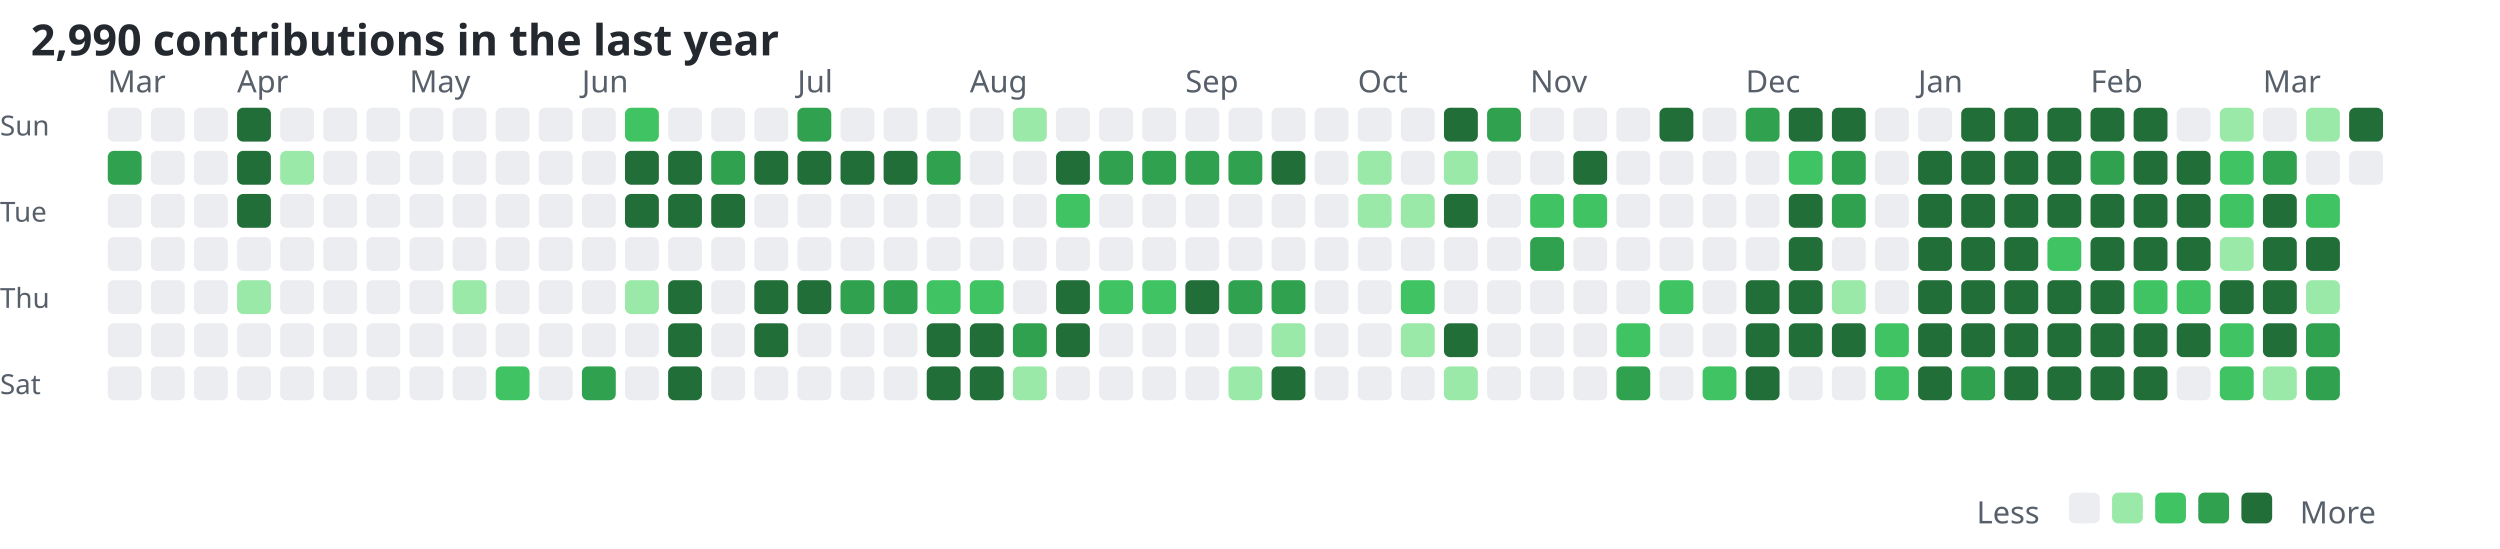
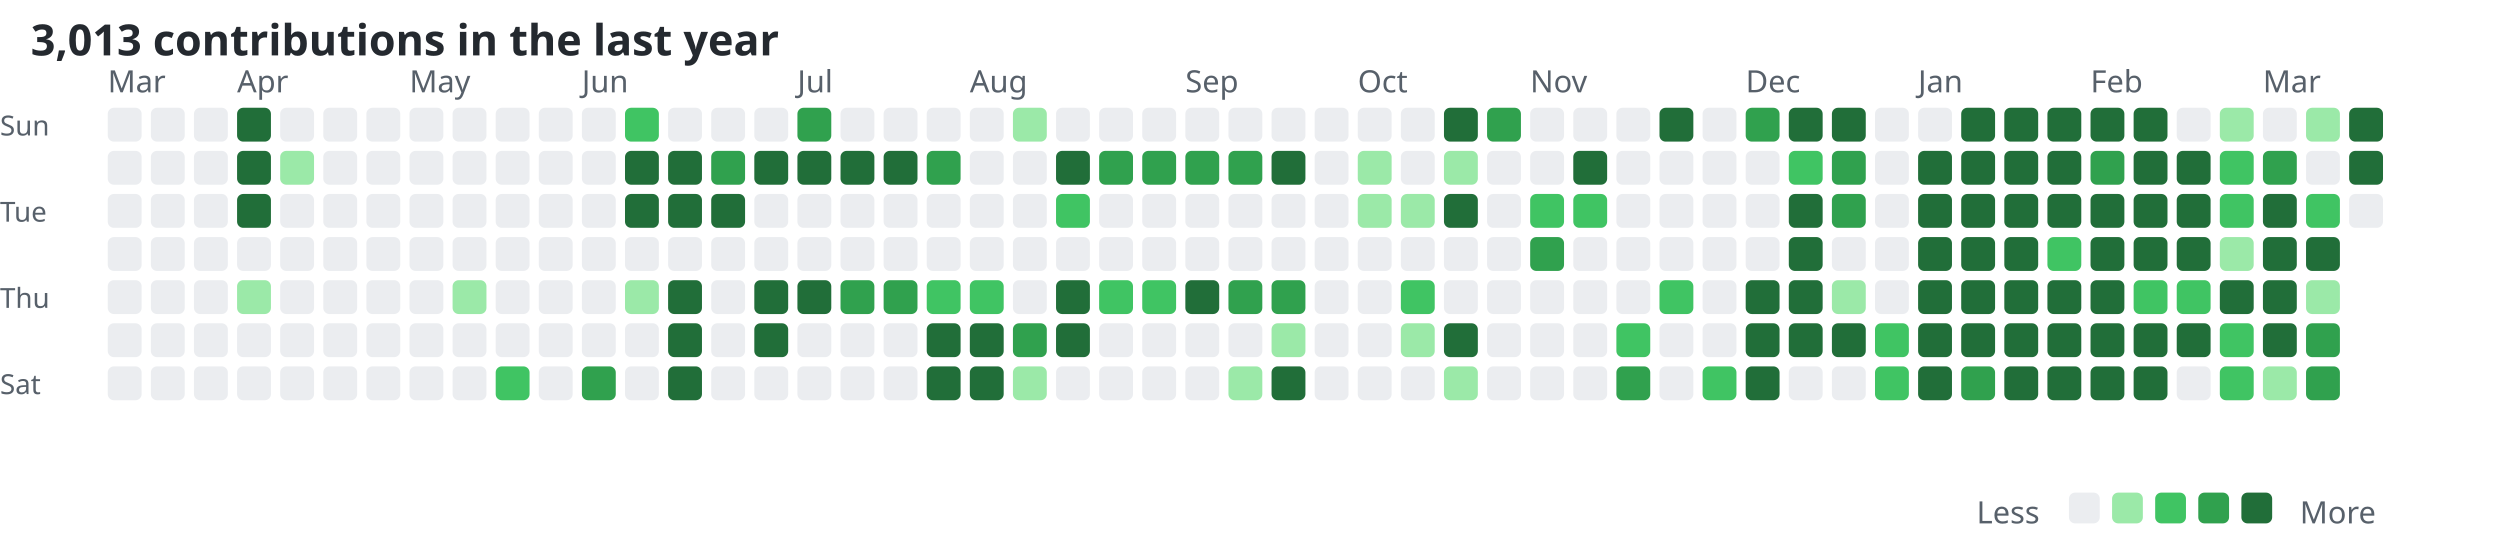
<svg xmlns="http://www.w3.org/2000/svg" width="812" height="178" viewBox="0 0 812 178">
  <style>
    .title { font: 600 14px 'Segoe UI', sans-serif; fill: #24292f; }
    .month { font: 400 10px 'Segoe UI', sans-serif; fill: #57606a; }
    .legend { font: 400 10px 'Segoe UI', sans-serif; fill: #57606a; }
    .day { font: 400 9px 'Segoe UI', sans-serif; fill: #57606a; }
  </style>
-   <text x="10" y="18" class="title">2,990 contributions in the last year</text>
+   <text x="10" y="18" class="title">3,013 contributions in the last year</text>
  <text x="35" y="30" class="month">Mar</text>
  <text x="77" y="30" class="month">Apr</text>
  <text x="133" y="30" class="month">May</text>
  <text x="189" y="30" class="month">Jun</text>
  <text x="259" y="30" class="month">Jul</text>
  <text x="315" y="30" class="month">Aug</text>
  <text x="385" y="30" class="month">Sep</text>
  <text x="441" y="30" class="month">Oct</text>
  <text x="497" y="30" class="month">Nov</text>
  <text x="567" y="30" class="month">Dec</text>
  <text x="623" y="30" class="month">Jan</text>
  <text x="679" y="30" class="month">Feb</text>
  <text x="735" y="30" class="month">Mar</text>
  <text x="0" y="44" class="day">Sun</text>
  <text x="0" y="72" class="day">Tue</text>
  <text x="0" y="100" class="day">Thu</text>
  <text x="0" y="128" class="day">Sat</text>
  <rect x="35" y="35" width="11" height="11" rx="2" ry="2" fill="#ebedf0" />
-   <rect x="35" y="49" width="11" height="11" rx="2" ry="2" fill="#30a14e" />
+   <rect x="35" y="49" width="11" height="11" rx="2" ry="2" fill="#ebedf0" />
  <rect x="35" y="63" width="11" height="11" rx="2" ry="2" fill="#ebedf0" />
  <rect x="35" y="77" width="11" height="11" rx="2" ry="2" fill="#ebedf0" />
  <rect x="35" y="91" width="11" height="11" rx="2" ry="2" fill="#ebedf0" />
  <rect x="35" y="105" width="11" height="11" rx="2" ry="2" fill="#ebedf0" />
  <rect x="35" y="119" width="11" height="11" rx="2" ry="2" fill="#ebedf0" />
  <rect x="49" y="35" width="11" height="11" rx="2" ry="2" fill="#ebedf0" />
  <rect x="49" y="49" width="11" height="11" rx="2" ry="2" fill="#ebedf0" />
  <rect x="49" y="63" width="11" height="11" rx="2" ry="2" fill="#ebedf0" />
  <rect x="49" y="77" width="11" height="11" rx="2" ry="2" fill="#ebedf0" />
  <rect x="49" y="91" width="11" height="11" rx="2" ry="2" fill="#ebedf0" />
  <rect x="49" y="105" width="11" height="11" rx="2" ry="2" fill="#ebedf0" />
  <rect x="49" y="119" width="11" height="11" rx="2" ry="2" fill="#ebedf0" />
  <rect x="63" y="35" width="11" height="11" rx="2" ry="2" fill="#ebedf0" />
  <rect x="63" y="49" width="11" height="11" rx="2" ry="2" fill="#ebedf0" />
  <rect x="63" y="63" width="11" height="11" rx="2" ry="2" fill="#ebedf0" />
  <rect x="63" y="77" width="11" height="11" rx="2" ry="2" fill="#ebedf0" />
  <rect x="63" y="91" width="11" height="11" rx="2" ry="2" fill="#ebedf0" />
  <rect x="63" y="105" width="11" height="11" rx="2" ry="2" fill="#ebedf0" />
  <rect x="63" y="119" width="11" height="11" rx="2" ry="2" fill="#ebedf0" />
  <rect x="77" y="35" width="11" height="11" rx="2" ry="2" fill="#216e39" />
  <rect x="77" y="49" width="11" height="11" rx="2" ry="2" fill="#216e39" />
  <rect x="77" y="63" width="11" height="11" rx="2" ry="2" fill="#216e39" />
  <rect x="77" y="77" width="11" height="11" rx="2" ry="2" fill="#ebedf0" />
  <rect x="77" y="91" width="11" height="11" rx="2" ry="2" fill="#9be9a8" />
  <rect x="77" y="105" width="11" height="11" rx="2" ry="2" fill="#ebedf0" />
  <rect x="77" y="119" width="11" height="11" rx="2" ry="2" fill="#ebedf0" />
  <rect x="91" y="35" width="11" height="11" rx="2" ry="2" fill="#ebedf0" />
  <rect x="91" y="49" width="11" height="11" rx="2" ry="2" fill="#9be9a8" />
  <rect x="91" y="63" width="11" height="11" rx="2" ry="2" fill="#ebedf0" />
  <rect x="91" y="77" width="11" height="11" rx="2" ry="2" fill="#ebedf0" />
  <rect x="91" y="91" width="11" height="11" rx="2" ry="2" fill="#ebedf0" />
  <rect x="91" y="105" width="11" height="11" rx="2" ry="2" fill="#ebedf0" />
  <rect x="91" y="119" width="11" height="11" rx="2" ry="2" fill="#ebedf0" />
  <rect x="105" y="35" width="11" height="11" rx="2" ry="2" fill="#ebedf0" />
  <rect x="105" y="49" width="11" height="11" rx="2" ry="2" fill="#ebedf0" />
  <rect x="105" y="63" width="11" height="11" rx="2" ry="2" fill="#ebedf0" />
  <rect x="105" y="77" width="11" height="11" rx="2" ry="2" fill="#ebedf0" />
  <rect x="105" y="91" width="11" height="11" rx="2" ry="2" fill="#ebedf0" />
  <rect x="105" y="105" width="11" height="11" rx="2" ry="2" fill="#ebedf0" />
  <rect x="105" y="119" width="11" height="11" rx="2" ry="2" fill="#ebedf0" />
  <rect x="119" y="35" width="11" height="11" rx="2" ry="2" fill="#ebedf0" />
  <rect x="119" y="49" width="11" height="11" rx="2" ry="2" fill="#ebedf0" />
  <rect x="119" y="63" width="11" height="11" rx="2" ry="2" fill="#ebedf0" />
  <rect x="119" y="77" width="11" height="11" rx="2" ry="2" fill="#ebedf0" />
  <rect x="119" y="91" width="11" height="11" rx="2" ry="2" fill="#ebedf0" />
  <rect x="119" y="105" width="11" height="11" rx="2" ry="2" fill="#ebedf0" />
  <rect x="119" y="119" width="11" height="11" rx="2" ry="2" fill="#ebedf0" />
  <rect x="133" y="35" width="11" height="11" rx="2" ry="2" fill="#ebedf0" />
  <rect x="133" y="49" width="11" height="11" rx="2" ry="2" fill="#ebedf0" />
  <rect x="133" y="63" width="11" height="11" rx="2" ry="2" fill="#ebedf0" />
  <rect x="133" y="77" width="11" height="11" rx="2" ry="2" fill="#ebedf0" />
  <rect x="133" y="91" width="11" height="11" rx="2" ry="2" fill="#ebedf0" />
  <rect x="133" y="105" width="11" height="11" rx="2" ry="2" fill="#ebedf0" />
  <rect x="133" y="119" width="11" height="11" rx="2" ry="2" fill="#ebedf0" />
  <rect x="147" y="35" width="11" height="11" rx="2" ry="2" fill="#ebedf0" />
  <rect x="147" y="49" width="11" height="11" rx="2" ry="2" fill="#ebedf0" />
  <rect x="147" y="63" width="11" height="11" rx="2" ry="2" fill="#ebedf0" />
  <rect x="147" y="77" width="11" height="11" rx="2" ry="2" fill="#ebedf0" />
  <rect x="147" y="91" width="11" height="11" rx="2" ry="2" fill="#9be9a8" />
  <rect x="147" y="105" width="11" height="11" rx="2" ry="2" fill="#ebedf0" />
  <rect x="147" y="119" width="11" height="11" rx="2" ry="2" fill="#ebedf0" />
  <rect x="161" y="35" width="11" height="11" rx="2" ry="2" fill="#ebedf0" />
  <rect x="161" y="49" width="11" height="11" rx="2" ry="2" fill="#ebedf0" />
  <rect x="161" y="63" width="11" height="11" rx="2" ry="2" fill="#ebedf0" />
  <rect x="161" y="77" width="11" height="11" rx="2" ry="2" fill="#ebedf0" />
  <rect x="161" y="91" width="11" height="11" rx="2" ry="2" fill="#ebedf0" />
  <rect x="161" y="105" width="11" height="11" rx="2" ry="2" fill="#ebedf0" />
  <rect x="161" y="119" width="11" height="11" rx="2" ry="2" fill="#40c463" />
  <rect x="175" y="35" width="11" height="11" rx="2" ry="2" fill="#ebedf0" />
  <rect x="175" y="49" width="11" height="11" rx="2" ry="2" fill="#ebedf0" />
  <rect x="175" y="63" width="11" height="11" rx="2" ry="2" fill="#ebedf0" />
  <rect x="175" y="77" width="11" height="11" rx="2" ry="2" fill="#ebedf0" />
  <rect x="175" y="91" width="11" height="11" rx="2" ry="2" fill="#ebedf0" />
  <rect x="175" y="105" width="11" height="11" rx="2" ry="2" fill="#ebedf0" />
  <rect x="175" y="119" width="11" height="11" rx="2" ry="2" fill="#ebedf0" />
  <rect x="189" y="35" width="11" height="11" rx="2" ry="2" fill="#ebedf0" />
  <rect x="189" y="49" width="11" height="11" rx="2" ry="2" fill="#ebedf0" />
  <rect x="189" y="63" width="11" height="11" rx="2" ry="2" fill="#ebedf0" />
  <rect x="189" y="77" width="11" height="11" rx="2" ry="2" fill="#ebedf0" />
  <rect x="189" y="91" width="11" height="11" rx="2" ry="2" fill="#ebedf0" />
  <rect x="189" y="105" width="11" height="11" rx="2" ry="2" fill="#ebedf0" />
  <rect x="189" y="119" width="11" height="11" rx="2" ry="2" fill="#30a14e" />
  <rect x="203" y="35" width="11" height="11" rx="2" ry="2" fill="#40c463" />
  <rect x="203" y="49" width="11" height="11" rx="2" ry="2" fill="#216e39" />
  <rect x="203" y="63" width="11" height="11" rx="2" ry="2" fill="#216e39" />
  <rect x="203" y="77" width="11" height="11" rx="2" ry="2" fill="#ebedf0" />
  <rect x="203" y="91" width="11" height="11" rx="2" ry="2" fill="#9be9a8" />
  <rect x="203" y="105" width="11" height="11" rx="2" ry="2" fill="#ebedf0" />
  <rect x="203" y="119" width="11" height="11" rx="2" ry="2" fill="#ebedf0" />
  <rect x="217" y="35" width="11" height="11" rx="2" ry="2" fill="#ebedf0" />
  <rect x="217" y="49" width="11" height="11" rx="2" ry="2" fill="#216e39" />
  <rect x="217" y="63" width="11" height="11" rx="2" ry="2" fill="#216e39" />
  <rect x="217" y="77" width="11" height="11" rx="2" ry="2" fill="#ebedf0" />
  <rect x="217" y="91" width="11" height="11" rx="2" ry="2" fill="#216e39" />
  <rect x="217" y="105" width="11" height="11" rx="2" ry="2" fill="#216e39" />
  <rect x="217" y="119" width="11" height="11" rx="2" ry="2" fill="#216e39" />
  <rect x="231" y="35" width="11" height="11" rx="2" ry="2" fill="#ebedf0" />
  <rect x="231" y="49" width="11" height="11" rx="2" ry="2" fill="#30a14e" />
  <rect x="231" y="63" width="11" height="11" rx="2" ry="2" fill="#216e39" />
  <rect x="231" y="77" width="11" height="11" rx="2" ry="2" fill="#ebedf0" />
  <rect x="231" y="91" width="11" height="11" rx="2" ry="2" fill="#ebedf0" />
  <rect x="231" y="105" width="11" height="11" rx="2" ry="2" fill="#ebedf0" />
  <rect x="231" y="119" width="11" height="11" rx="2" ry="2" fill="#ebedf0" />
  <rect x="245" y="35" width="11" height="11" rx="2" ry="2" fill="#ebedf0" />
  <rect x="245" y="49" width="11" height="11" rx="2" ry="2" fill="#216e39" />
  <rect x="245" y="63" width="11" height="11" rx="2" ry="2" fill="#ebedf0" />
  <rect x="245" y="77" width="11" height="11" rx="2" ry="2" fill="#ebedf0" />
  <rect x="245" y="91" width="11" height="11" rx="2" ry="2" fill="#216e39" />
  <rect x="245" y="105" width="11" height="11" rx="2" ry="2" fill="#216e39" />
  <rect x="245" y="119" width="11" height="11" rx="2" ry="2" fill="#ebedf0" />
  <rect x="259" y="35" width="11" height="11" rx="2" ry="2" fill="#30a14e" />
  <rect x="259" y="49" width="11" height="11" rx="2" ry="2" fill="#216e39" />
  <rect x="259" y="63" width="11" height="11" rx="2" ry="2" fill="#ebedf0" />
  <rect x="259" y="77" width="11" height="11" rx="2" ry="2" fill="#ebedf0" />
  <rect x="259" y="91" width="11" height="11" rx="2" ry="2" fill="#216e39" />
  <rect x="259" y="105" width="11" height="11" rx="2" ry="2" fill="#ebedf0" />
  <rect x="259" y="119" width="11" height="11" rx="2" ry="2" fill="#ebedf0" />
  <rect x="273" y="35" width="11" height="11" rx="2" ry="2" fill="#ebedf0" />
  <rect x="273" y="49" width="11" height="11" rx="2" ry="2" fill="#216e39" />
  <rect x="273" y="63" width="11" height="11" rx="2" ry="2" fill="#ebedf0" />
  <rect x="273" y="77" width="11" height="11" rx="2" ry="2" fill="#ebedf0" />
  <rect x="273" y="91" width="11" height="11" rx="2" ry="2" fill="#30a14e" />
  <rect x="273" y="105" width="11" height="11" rx="2" ry="2" fill="#ebedf0" />
  <rect x="273" y="119" width="11" height="11" rx="2" ry="2" fill="#ebedf0" />
  <rect x="287" y="35" width="11" height="11" rx="2" ry="2" fill="#ebedf0" />
  <rect x="287" y="49" width="11" height="11" rx="2" ry="2" fill="#216e39" />
  <rect x="287" y="63" width="11" height="11" rx="2" ry="2" fill="#ebedf0" />
  <rect x="287" y="77" width="11" height="11" rx="2" ry="2" fill="#ebedf0" />
  <rect x="287" y="91" width="11" height="11" rx="2" ry="2" fill="#30a14e" />
  <rect x="287" y="105" width="11" height="11" rx="2" ry="2" fill="#ebedf0" />
  <rect x="287" y="119" width="11" height="11" rx="2" ry="2" fill="#ebedf0" />
  <rect x="301" y="35" width="11" height="11" rx="2" ry="2" fill="#ebedf0" />
  <rect x="301" y="49" width="11" height="11" rx="2" ry="2" fill="#30a14e" />
  <rect x="301" y="63" width="11" height="11" rx="2" ry="2" fill="#ebedf0" />
  <rect x="301" y="77" width="11" height="11" rx="2" ry="2" fill="#ebedf0" />
  <rect x="301" y="91" width="11" height="11" rx="2" ry="2" fill="#40c463" />
  <rect x="301" y="105" width="11" height="11" rx="2" ry="2" fill="#216e39" />
  <rect x="301" y="119" width="11" height="11" rx="2" ry="2" fill="#216e39" />
  <rect x="315" y="35" width="11" height="11" rx="2" ry="2" fill="#ebedf0" />
  <rect x="315" y="49" width="11" height="11" rx="2" ry="2" fill="#ebedf0" />
  <rect x="315" y="63" width="11" height="11" rx="2" ry="2" fill="#ebedf0" />
  <rect x="315" y="77" width="11" height="11" rx="2" ry="2" fill="#ebedf0" />
  <rect x="315" y="91" width="11" height="11" rx="2" ry="2" fill="#40c463" />
  <rect x="315" y="105" width="11" height="11" rx="2" ry="2" fill="#216e39" />
  <rect x="315" y="119" width="11" height="11" rx="2" ry="2" fill="#216e39" />
  <rect x="329" y="35" width="11" height="11" rx="2" ry="2" fill="#9be9a8" />
  <rect x="329" y="49" width="11" height="11" rx="2" ry="2" fill="#ebedf0" />
  <rect x="329" y="63" width="11" height="11" rx="2" ry="2" fill="#ebedf0" />
  <rect x="329" y="77" width="11" height="11" rx="2" ry="2" fill="#ebedf0" />
  <rect x="329" y="91" width="11" height="11" rx="2" ry="2" fill="#ebedf0" />
  <rect x="329" y="105" width="11" height="11" rx="2" ry="2" fill="#30a14e" />
  <rect x="329" y="119" width="11" height="11" rx="2" ry="2" fill="#9be9a8" />
  <rect x="343" y="35" width="11" height="11" rx="2" ry="2" fill="#ebedf0" />
  <rect x="343" y="49" width="11" height="11" rx="2" ry="2" fill="#216e39" />
  <rect x="343" y="63" width="11" height="11" rx="2" ry="2" fill="#40c463" />
  <rect x="343" y="77" width="11" height="11" rx="2" ry="2" fill="#ebedf0" />
  <rect x="343" y="91" width="11" height="11" rx="2" ry="2" fill="#216e39" />
  <rect x="343" y="105" width="11" height="11" rx="2" ry="2" fill="#216e39" />
  <rect x="343" y="119" width="11" height="11" rx="2" ry="2" fill="#ebedf0" />
  <rect x="357" y="35" width="11" height="11" rx="2" ry="2" fill="#ebedf0" />
  <rect x="357" y="49" width="11" height="11" rx="2" ry="2" fill="#30a14e" />
  <rect x="357" y="63" width="11" height="11" rx="2" ry="2" fill="#ebedf0" />
  <rect x="357" y="77" width="11" height="11" rx="2" ry="2" fill="#ebedf0" />
  <rect x="357" y="91" width="11" height="11" rx="2" ry="2" fill="#40c463" />
  <rect x="357" y="105" width="11" height="11" rx="2" ry="2" fill="#ebedf0" />
  <rect x="357" y="119" width="11" height="11" rx="2" ry="2" fill="#ebedf0" />
  <rect x="371" y="35" width="11" height="11" rx="2" ry="2" fill="#ebedf0" />
  <rect x="371" y="49" width="11" height="11" rx="2" ry="2" fill="#30a14e" />
  <rect x="371" y="63" width="11" height="11" rx="2" ry="2" fill="#ebedf0" />
  <rect x="371" y="77" width="11" height="11" rx="2" ry="2" fill="#ebedf0" />
  <rect x="371" y="91" width="11" height="11" rx="2" ry="2" fill="#40c463" />
  <rect x="371" y="105" width="11" height="11" rx="2" ry="2" fill="#ebedf0" />
  <rect x="371" y="119" width="11" height="11" rx="2" ry="2" fill="#ebedf0" />
  <rect x="385" y="35" width="11" height="11" rx="2" ry="2" fill="#ebedf0" />
  <rect x="385" y="49" width="11" height="11" rx="2" ry="2" fill="#30a14e" />
  <rect x="385" y="63" width="11" height="11" rx="2" ry="2" fill="#ebedf0" />
  <rect x="385" y="77" width="11" height="11" rx="2" ry="2" fill="#ebedf0" />
  <rect x="385" y="91" width="11" height="11" rx="2" ry="2" fill="#216e39" />
  <rect x="385" y="105" width="11" height="11" rx="2" ry="2" fill="#ebedf0" />
  <rect x="385" y="119" width="11" height="11" rx="2" ry="2" fill="#ebedf0" />
  <rect x="399" y="35" width="11" height="11" rx="2" ry="2" fill="#ebedf0" />
  <rect x="399" y="49" width="11" height="11" rx="2" ry="2" fill="#30a14e" />
  <rect x="399" y="63" width="11" height="11" rx="2" ry="2" fill="#ebedf0" />
  <rect x="399" y="77" width="11" height="11" rx="2" ry="2" fill="#ebedf0" />
  <rect x="399" y="91" width="11" height="11" rx="2" ry="2" fill="#30a14e" />
  <rect x="399" y="105" width="11" height="11" rx="2" ry="2" fill="#ebedf0" />
  <rect x="399" y="119" width="11" height="11" rx="2" ry="2" fill="#9be9a8" />
  <rect x="413" y="35" width="11" height="11" rx="2" ry="2" fill="#ebedf0" />
  <rect x="413" y="49" width="11" height="11" rx="2" ry="2" fill="#216e39" />
  <rect x="413" y="63" width="11" height="11" rx="2" ry="2" fill="#ebedf0" />
  <rect x="413" y="77" width="11" height="11" rx="2" ry="2" fill="#ebedf0" />
  <rect x="413" y="91" width="11" height="11" rx="2" ry="2" fill="#30a14e" />
  <rect x="413" y="105" width="11" height="11" rx="2" ry="2" fill="#9be9a8" />
  <rect x="413" y="119" width="11" height="11" rx="2" ry="2" fill="#216e39" />
  <rect x="427" y="35" width="11" height="11" rx="2" ry="2" fill="#ebedf0" />
  <rect x="427" y="49" width="11" height="11" rx="2" ry="2" fill="#ebedf0" />
  <rect x="427" y="63" width="11" height="11" rx="2" ry="2" fill="#ebedf0" />
  <rect x="427" y="77" width="11" height="11" rx="2" ry="2" fill="#ebedf0" />
  <rect x="427" y="91" width="11" height="11" rx="2" ry="2" fill="#ebedf0" />
  <rect x="427" y="105" width="11" height="11" rx="2" ry="2" fill="#ebedf0" />
  <rect x="427" y="119" width="11" height="11" rx="2" ry="2" fill="#ebedf0" />
  <rect x="441" y="35" width="11" height="11" rx="2" ry="2" fill="#ebedf0" />
  <rect x="441" y="49" width="11" height="11" rx="2" ry="2" fill="#9be9a8" />
  <rect x="441" y="63" width="11" height="11" rx="2" ry="2" fill="#9be9a8" />
  <rect x="441" y="77" width="11" height="11" rx="2" ry="2" fill="#ebedf0" />
  <rect x="441" y="91" width="11" height="11" rx="2" ry="2" fill="#ebedf0" />
  <rect x="441" y="105" width="11" height="11" rx="2" ry="2" fill="#ebedf0" />
  <rect x="441" y="119" width="11" height="11" rx="2" ry="2" fill="#ebedf0" />
  <rect x="455" y="35" width="11" height="11" rx="2" ry="2" fill="#ebedf0" />
  <rect x="455" y="49" width="11" height="11" rx="2" ry="2" fill="#ebedf0" />
  <rect x="455" y="63" width="11" height="11" rx="2" ry="2" fill="#9be9a8" />
  <rect x="455" y="77" width="11" height="11" rx="2" ry="2" fill="#ebedf0" />
  <rect x="455" y="91" width="11" height="11" rx="2" ry="2" fill="#40c463" />
  <rect x="455" y="105" width="11" height="11" rx="2" ry="2" fill="#9be9a8" />
  <rect x="455" y="119" width="11" height="11" rx="2" ry="2" fill="#ebedf0" />
  <rect x="469" y="35" width="11" height="11" rx="2" ry="2" fill="#216e39" />
  <rect x="469" y="49" width="11" height="11" rx="2" ry="2" fill="#9be9a8" />
  <rect x="469" y="63" width="11" height="11" rx="2" ry="2" fill="#216e39" />
  <rect x="469" y="77" width="11" height="11" rx="2" ry="2" fill="#ebedf0" />
  <rect x="469" y="91" width="11" height="11" rx="2" ry="2" fill="#ebedf0" />
  <rect x="469" y="105" width="11" height="11" rx="2" ry="2" fill="#216e39" />
  <rect x="469" y="119" width="11" height="11" rx="2" ry="2" fill="#9be9a8" />
  <rect x="483" y="35" width="11" height="11" rx="2" ry="2" fill="#30a14e" />
  <rect x="483" y="49" width="11" height="11" rx="2" ry="2" fill="#ebedf0" />
  <rect x="483" y="63" width="11" height="11" rx="2" ry="2" fill="#ebedf0" />
  <rect x="483" y="77" width="11" height="11" rx="2" ry="2" fill="#ebedf0" />
  <rect x="483" y="91" width="11" height="11" rx="2" ry="2" fill="#ebedf0" />
  <rect x="483" y="105" width="11" height="11" rx="2" ry="2" fill="#ebedf0" />
  <rect x="483" y="119" width="11" height="11" rx="2" ry="2" fill="#ebedf0" />
  <rect x="497" y="35" width="11" height="11" rx="2" ry="2" fill="#ebedf0" />
  <rect x="497" y="49" width="11" height="11" rx="2" ry="2" fill="#ebedf0" />
  <rect x="497" y="63" width="11" height="11" rx="2" ry="2" fill="#40c463" />
  <rect x="497" y="77" width="11" height="11" rx="2" ry="2" fill="#30a14e" />
  <rect x="497" y="91" width="11" height="11" rx="2" ry="2" fill="#ebedf0" />
  <rect x="497" y="105" width="11" height="11" rx="2" ry="2" fill="#ebedf0" />
  <rect x="497" y="119" width="11" height="11" rx="2" ry="2" fill="#ebedf0" />
  <rect x="511" y="35" width="11" height="11" rx="2" ry="2" fill="#ebedf0" />
  <rect x="511" y="49" width="11" height="11" rx="2" ry="2" fill="#216e39" />
  <rect x="511" y="63" width="11" height="11" rx="2" ry="2" fill="#40c463" />
  <rect x="511" y="77" width="11" height="11" rx="2" ry="2" fill="#ebedf0" />
  <rect x="511" y="91" width="11" height="11" rx="2" ry="2" fill="#ebedf0" />
  <rect x="511" y="105" width="11" height="11" rx="2" ry="2" fill="#ebedf0" />
  <rect x="511" y="119" width="11" height="11" rx="2" ry="2" fill="#ebedf0" />
  <rect x="525" y="35" width="11" height="11" rx="2" ry="2" fill="#ebedf0" />
  <rect x="525" y="49" width="11" height="11" rx="2" ry="2" fill="#ebedf0" />
  <rect x="525" y="63" width="11" height="11" rx="2" ry="2" fill="#ebedf0" />
  <rect x="525" y="77" width="11" height="11" rx="2" ry="2" fill="#ebedf0" />
  <rect x="525" y="91" width="11" height="11" rx="2" ry="2" fill="#ebedf0" />
  <rect x="525" y="105" width="11" height="11" rx="2" ry="2" fill="#40c463" />
  <rect x="525" y="119" width="11" height="11" rx="2" ry="2" fill="#30a14e" />
  <rect x="539" y="35" width="11" height="11" rx="2" ry="2" fill="#216e39" />
  <rect x="539" y="49" width="11" height="11" rx="2" ry="2" fill="#ebedf0" />
  <rect x="539" y="63" width="11" height="11" rx="2" ry="2" fill="#ebedf0" />
  <rect x="539" y="77" width="11" height="11" rx="2" ry="2" fill="#ebedf0" />
  <rect x="539" y="91" width="11" height="11" rx="2" ry="2" fill="#40c463" />
  <rect x="539" y="105" width="11" height="11" rx="2" ry="2" fill="#ebedf0" />
  <rect x="539" y="119" width="11" height="11" rx="2" ry="2" fill="#ebedf0" />
  <rect x="553" y="35" width="11" height="11" rx="2" ry="2" fill="#ebedf0" />
  <rect x="553" y="49" width="11" height="11" rx="2" ry="2" fill="#ebedf0" />
  <rect x="553" y="63" width="11" height="11" rx="2" ry="2" fill="#ebedf0" />
  <rect x="553" y="77" width="11" height="11" rx="2" ry="2" fill="#ebedf0" />
  <rect x="553" y="91" width="11" height="11" rx="2" ry="2" fill="#ebedf0" />
  <rect x="553" y="105" width="11" height="11" rx="2" ry="2" fill="#ebedf0" />
  <rect x="553" y="119" width="11" height="11" rx="2" ry="2" fill="#40c463" />
  <rect x="567" y="35" width="11" height="11" rx="2" ry="2" fill="#30a14e" />
  <rect x="567" y="49" width="11" height="11" rx="2" ry="2" fill="#ebedf0" />
  <rect x="567" y="63" width="11" height="11" rx="2" ry="2" fill="#ebedf0" />
  <rect x="567" y="77" width="11" height="11" rx="2" ry="2" fill="#ebedf0" />
  <rect x="567" y="91" width="11" height="11" rx="2" ry="2" fill="#216e39" />
  <rect x="567" y="105" width="11" height="11" rx="2" ry="2" fill="#216e39" />
  <rect x="567" y="119" width="11" height="11" rx="2" ry="2" fill="#216e39" />
  <rect x="581" y="35" width="11" height="11" rx="2" ry="2" fill="#216e39" />
  <rect x="581" y="49" width="11" height="11" rx="2" ry="2" fill="#40c463" />
  <rect x="581" y="63" width="11" height="11" rx="2" ry="2" fill="#216e39" />
  <rect x="581" y="77" width="11" height="11" rx="2" ry="2" fill="#216e39" />
  <rect x="581" y="91" width="11" height="11" rx="2" ry="2" fill="#216e39" />
  <rect x="581" y="105" width="11" height="11" rx="2" ry="2" fill="#216e39" />
  <rect x="581" y="119" width="11" height="11" rx="2" ry="2" fill="#ebedf0" />
  <rect x="595" y="35" width="11" height="11" rx="2" ry="2" fill="#216e39" />
  <rect x="595" y="49" width="11" height="11" rx="2" ry="2" fill="#30a14e" />
  <rect x="595" y="63" width="11" height="11" rx="2" ry="2" fill="#30a14e" />
  <rect x="595" y="77" width="11" height="11" rx="2" ry="2" fill="#ebedf0" />
  <rect x="595" y="91" width="11" height="11" rx="2" ry="2" fill="#9be9a8" />
  <rect x="595" y="105" width="11" height="11" rx="2" ry="2" fill="#216e39" />
  <rect x="595" y="119" width="11" height="11" rx="2" ry="2" fill="#ebedf0" />
  <rect x="609" y="35" width="11" height="11" rx="2" ry="2" fill="#ebedf0" />
  <rect x="609" y="49" width="11" height="11" rx="2" ry="2" fill="#ebedf0" />
  <rect x="609" y="63" width="11" height="11" rx="2" ry="2" fill="#ebedf0" />
  <rect x="609" y="77" width="11" height="11" rx="2" ry="2" fill="#ebedf0" />
  <rect x="609" y="91" width="11" height="11" rx="2" ry="2" fill="#ebedf0" />
  <rect x="609" y="105" width="11" height="11" rx="2" ry="2" fill="#40c463" />
  <rect x="609" y="119" width="11" height="11" rx="2" ry="2" fill="#40c463" />
  <rect x="623" y="35" width="11" height="11" rx="2" ry="2" fill="#ebedf0" />
  <rect x="623" y="49" width="11" height="11" rx="2" ry="2" fill="#216e39" />
  <rect x="623" y="63" width="11" height="11" rx="2" ry="2" fill="#216e39" />
  <rect x="623" y="77" width="11" height="11" rx="2" ry="2" fill="#216e39" />
  <rect x="623" y="91" width="11" height="11" rx="2" ry="2" fill="#216e39" />
  <rect x="623" y="105" width="11" height="11" rx="2" ry="2" fill="#216e39" />
  <rect x="623" y="119" width="11" height="11" rx="2" ry="2" fill="#216e39" />
  <rect x="637" y="35" width="11" height="11" rx="2" ry="2" fill="#216e39" />
  <rect x="637" y="49" width="11" height="11" rx="2" ry="2" fill="#216e39" />
  <rect x="637" y="63" width="11" height="11" rx="2" ry="2" fill="#216e39" />
  <rect x="637" y="77" width="11" height="11" rx="2" ry="2" fill="#216e39" />
  <rect x="637" y="91" width="11" height="11" rx="2" ry="2" fill="#216e39" />
  <rect x="637" y="105" width="11" height="11" rx="2" ry="2" fill="#216e39" />
  <rect x="637" y="119" width="11" height="11" rx="2" ry="2" fill="#30a14e" />
  <rect x="651" y="35" width="11" height="11" rx="2" ry="2" fill="#216e39" />
  <rect x="651" y="49" width="11" height="11" rx="2" ry="2" fill="#216e39" />
  <rect x="651" y="63" width="11" height="11" rx="2" ry="2" fill="#216e39" />
  <rect x="651" y="77" width="11" height="11" rx="2" ry="2" fill="#216e39" />
  <rect x="651" y="91" width="11" height="11" rx="2" ry="2" fill="#216e39" />
  <rect x="651" y="105" width="11" height="11" rx="2" ry="2" fill="#216e39" />
  <rect x="651" y="119" width="11" height="11" rx="2" ry="2" fill="#216e39" />
  <rect x="665" y="35" width="11" height="11" rx="2" ry="2" fill="#216e39" />
  <rect x="665" y="49" width="11" height="11" rx="2" ry="2" fill="#216e39" />
  <rect x="665" y="63" width="11" height="11" rx="2" ry="2" fill="#216e39" />
  <rect x="665" y="77" width="11" height="11" rx="2" ry="2" fill="#40c463" />
  <rect x="665" y="91" width="11" height="11" rx="2" ry="2" fill="#216e39" />
  <rect x="665" y="105" width="11" height="11" rx="2" ry="2" fill="#216e39" />
  <rect x="665" y="119" width="11" height="11" rx="2" ry="2" fill="#216e39" />
  <rect x="679" y="35" width="11" height="11" rx="2" ry="2" fill="#216e39" />
  <rect x="679" y="49" width="11" height="11" rx="2" ry="2" fill="#30a14e" />
  <rect x="679" y="63" width="11" height="11" rx="2" ry="2" fill="#216e39" />
  <rect x="679" y="77" width="11" height="11" rx="2" ry="2" fill="#216e39" />
  <rect x="679" y="91" width="11" height="11" rx="2" ry="2" fill="#216e39" />
  <rect x="679" y="105" width="11" height="11" rx="2" ry="2" fill="#216e39" />
  <rect x="679" y="119" width="11" height="11" rx="2" ry="2" fill="#216e39" />
  <rect x="693" y="35" width="11" height="11" rx="2" ry="2" fill="#216e39" />
  <rect x="693" y="49" width="11" height="11" rx="2" ry="2" fill="#216e39" />
  <rect x="693" y="63" width="11" height="11" rx="2" ry="2" fill="#216e39" />
  <rect x="693" y="77" width="11" height="11" rx="2" ry="2" fill="#216e39" />
  <rect x="693" y="91" width="11" height="11" rx="2" ry="2" fill="#40c463" />
  <rect x="693" y="105" width="11" height="11" rx="2" ry="2" fill="#216e39" />
  <rect x="693" y="119" width="11" height="11" rx="2" ry="2" fill="#216e39" />
  <rect x="707" y="35" width="11" height="11" rx="2" ry="2" fill="#ebedf0" />
  <rect x="707" y="49" width="11" height="11" rx="2" ry="2" fill="#216e39" />
  <rect x="707" y="63" width="11" height="11" rx="2" ry="2" fill="#216e39" />
  <rect x="707" y="77" width="11" height="11" rx="2" ry="2" fill="#216e39" />
  <rect x="707" y="91" width="11" height="11" rx="2" ry="2" fill="#40c463" />
  <rect x="707" y="105" width="11" height="11" rx="2" ry="2" fill="#216e39" />
  <rect x="707" y="119" width="11" height="11" rx="2" ry="2" fill="#ebedf0" />
  <rect x="721" y="35" width="11" height="11" rx="2" ry="2" fill="#9be9a8" />
  <rect x="721" y="49" width="11" height="11" rx="2" ry="2" fill="#40c463" />
  <rect x="721" y="63" width="11" height="11" rx="2" ry="2" fill="#40c463" />
  <rect x="721" y="77" width="11" height="11" rx="2" ry="2" fill="#9be9a8" />
  <rect x="721" y="91" width="11" height="11" rx="2" ry="2" fill="#216e39" />
  <rect x="721" y="105" width="11" height="11" rx="2" ry="2" fill="#40c463" />
  <rect x="721" y="119" width="11" height="11" rx="2" ry="2" fill="#40c463" />
  <rect x="735" y="35" width="11" height="11" rx="2" ry="2" fill="#ebedf0" />
  <rect x="735" y="49" width="11" height="11" rx="2" ry="2" fill="#30a14e" />
  <rect x="735" y="63" width="11" height="11" rx="2" ry="2" fill="#216e39" />
  <rect x="735" y="77" width="11" height="11" rx="2" ry="2" fill="#216e39" />
  <rect x="735" y="91" width="11" height="11" rx="2" ry="2" fill="#216e39" />
  <rect x="735" y="105" width="11" height="11" rx="2" ry="2" fill="#216e39" />
  <rect x="735" y="119" width="11" height="11" rx="2" ry="2" fill="#9be9a8" />
  <rect x="749" y="35" width="11" height="11" rx="2" ry="2" fill="#9be9a8" />
  <rect x="749" y="49" width="11" height="11" rx="2" ry="2" fill="#ebedf0" />
  <rect x="749" y="63" width="11" height="11" rx="2" ry="2" fill="#40c463" />
  <rect x="749" y="77" width="11" height="11" rx="2" ry="2" fill="#216e39" />
  <rect x="749" y="91" width="11" height="11" rx="2" ry="2" fill="#9be9a8" />
  <rect x="749" y="105" width="11" height="11" rx="2" ry="2" fill="#30a14e" />
  <rect x="749" y="119" width="11" height="11" rx="2" ry="2" fill="#30a14e" />
  <rect x="763" y="35" width="11" height="11" rx="2" ry="2" fill="#216e39" />
-   <rect x="763" y="49" width="11" height="11" rx="2" ry="2" fill="#ebedf0" />
+   <rect x="763" y="49" width="11" height="11" rx="2" ry="2" fill="#216e39" />
+   <rect x="763" y="63" width="11" height="11" rx="2" ry="2" fill="#ebedf0" />
  <text x="642" y="170" class="legend">Less</text>
  <rect x="672" y="160" width="10" height="10" rx="2" fill="#ebedf0" />
  <rect x="686" y="160" width="10" height="10" rx="2" fill="#9be9a8" />
  <rect x="700" y="160" width="10" height="10" rx="2" fill="#40c463" />
  <rect x="714" y="160" width="10" height="10" rx="2" fill="#30a14e" />
  <rect x="728" y="160" width="10" height="10" rx="2" fill="#216e39" />
  <text x="747" y="170" class="legend">More</text>
</svg>
